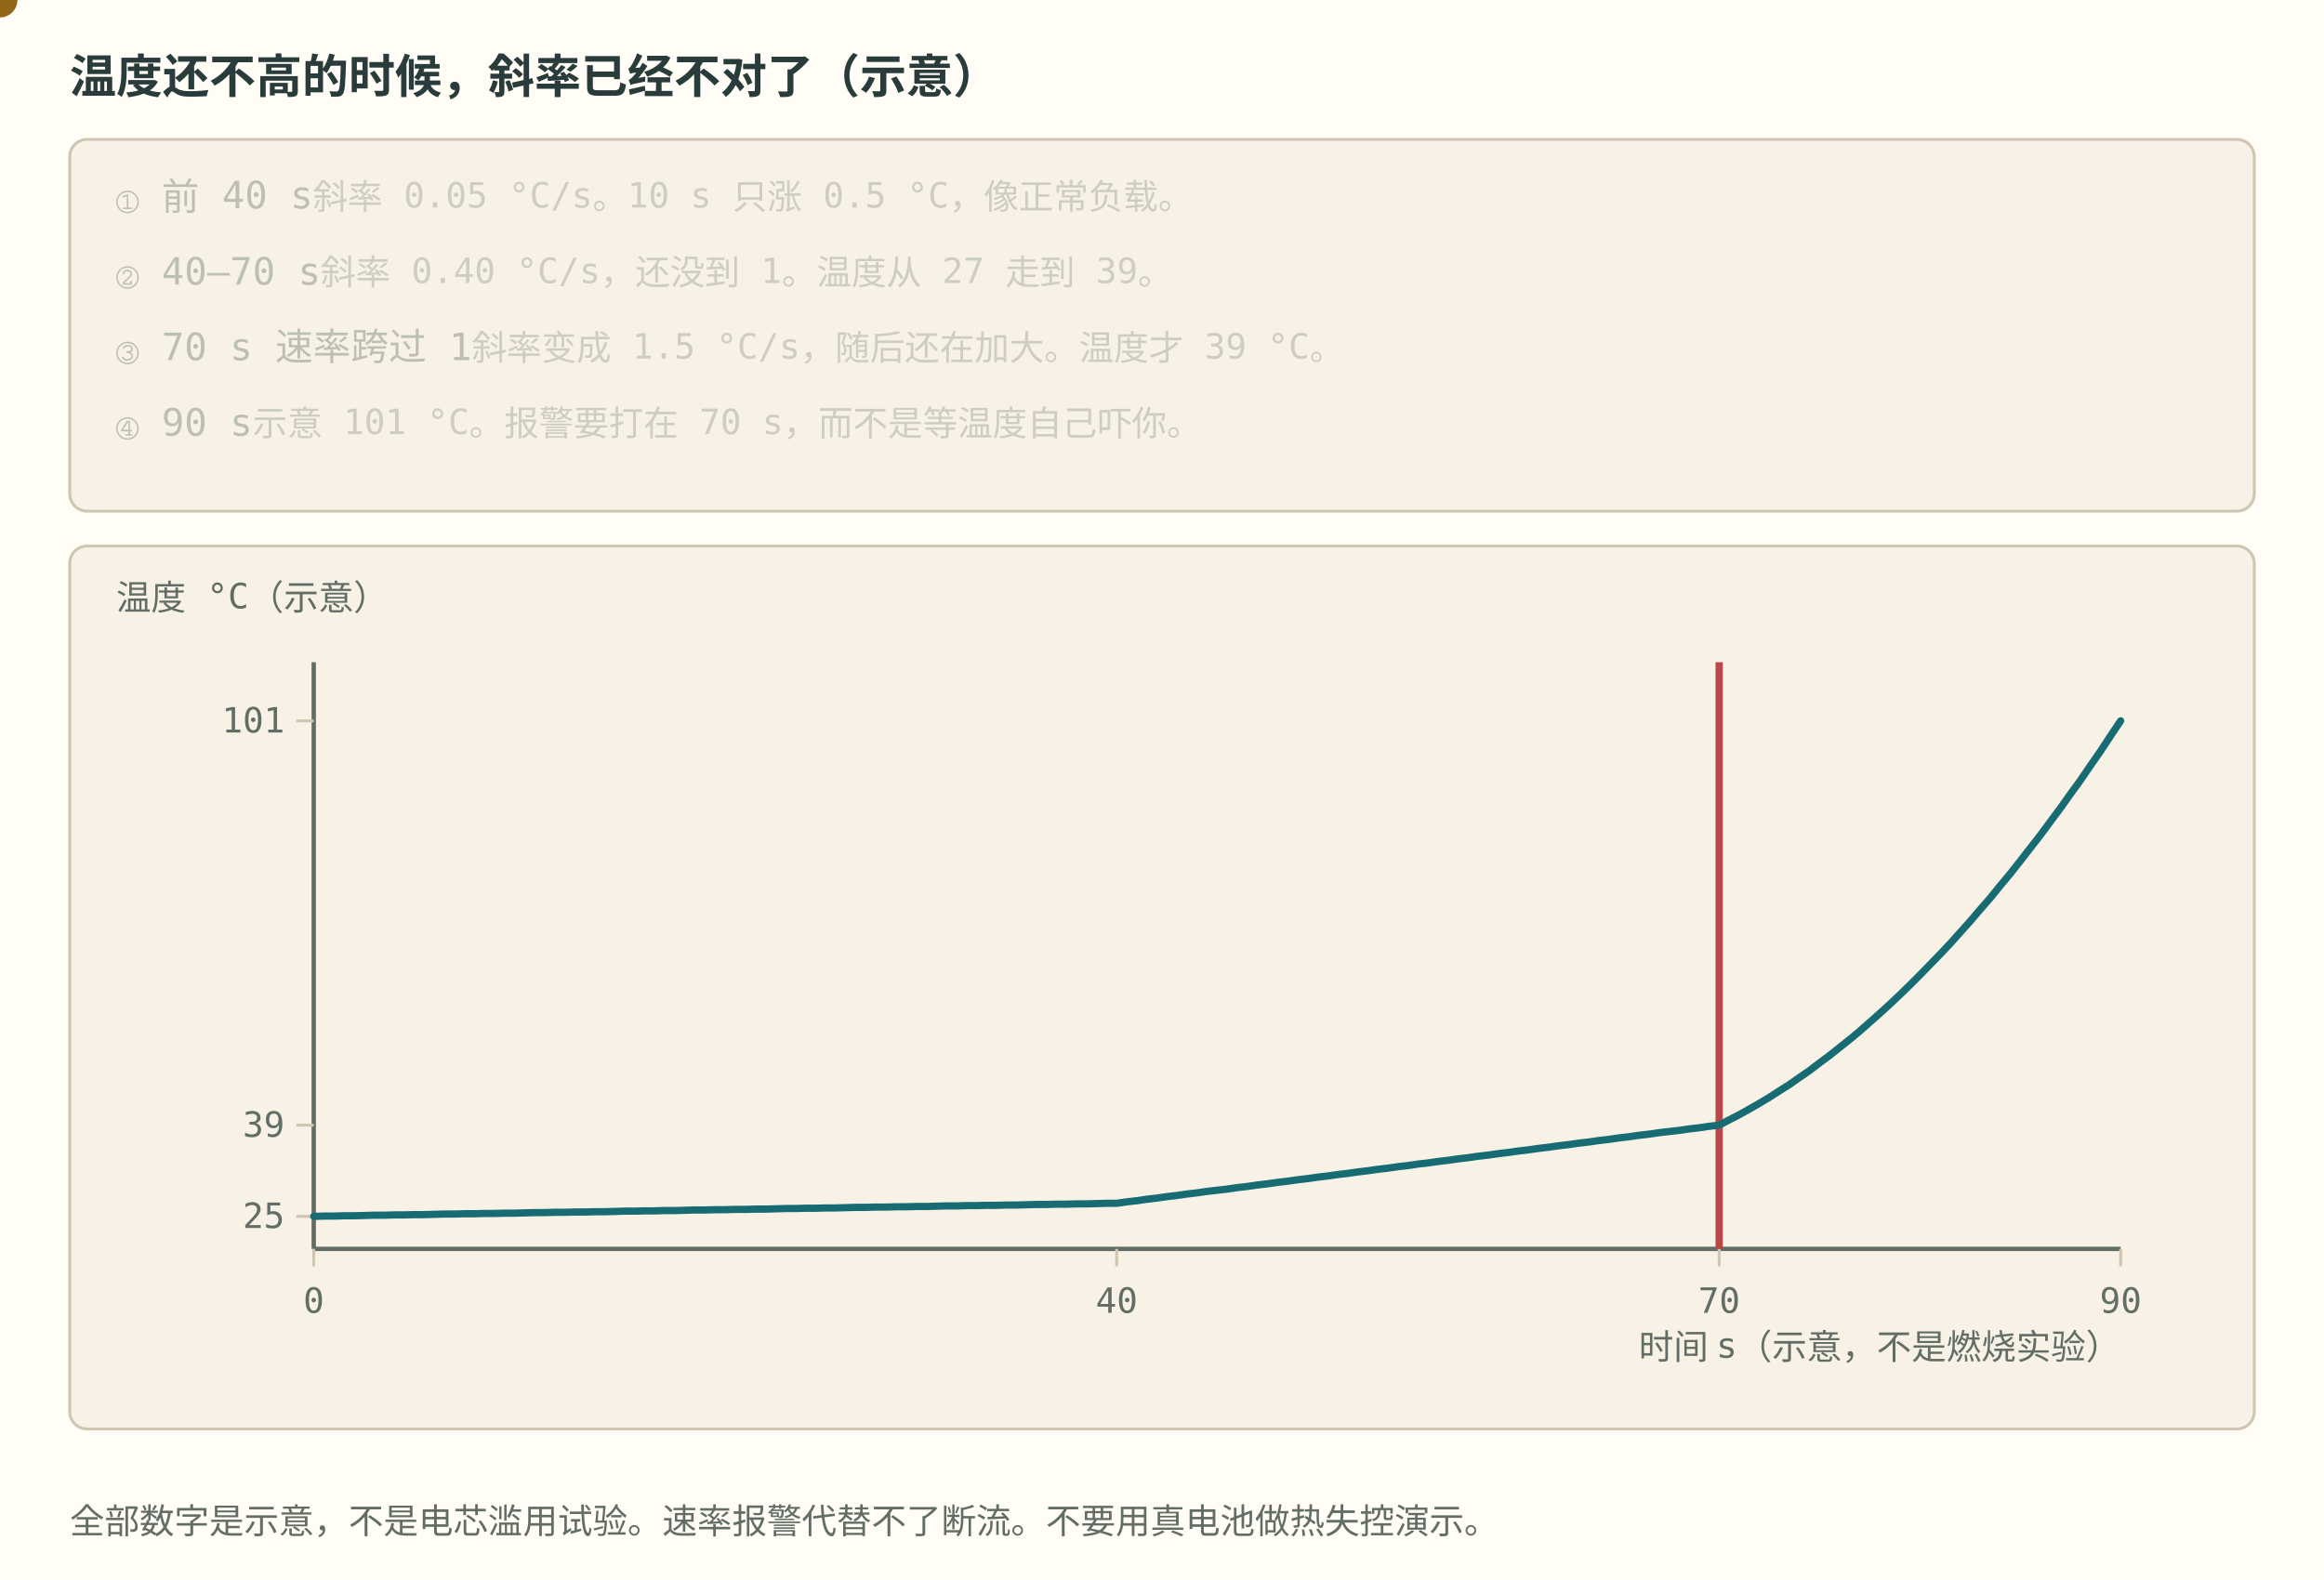
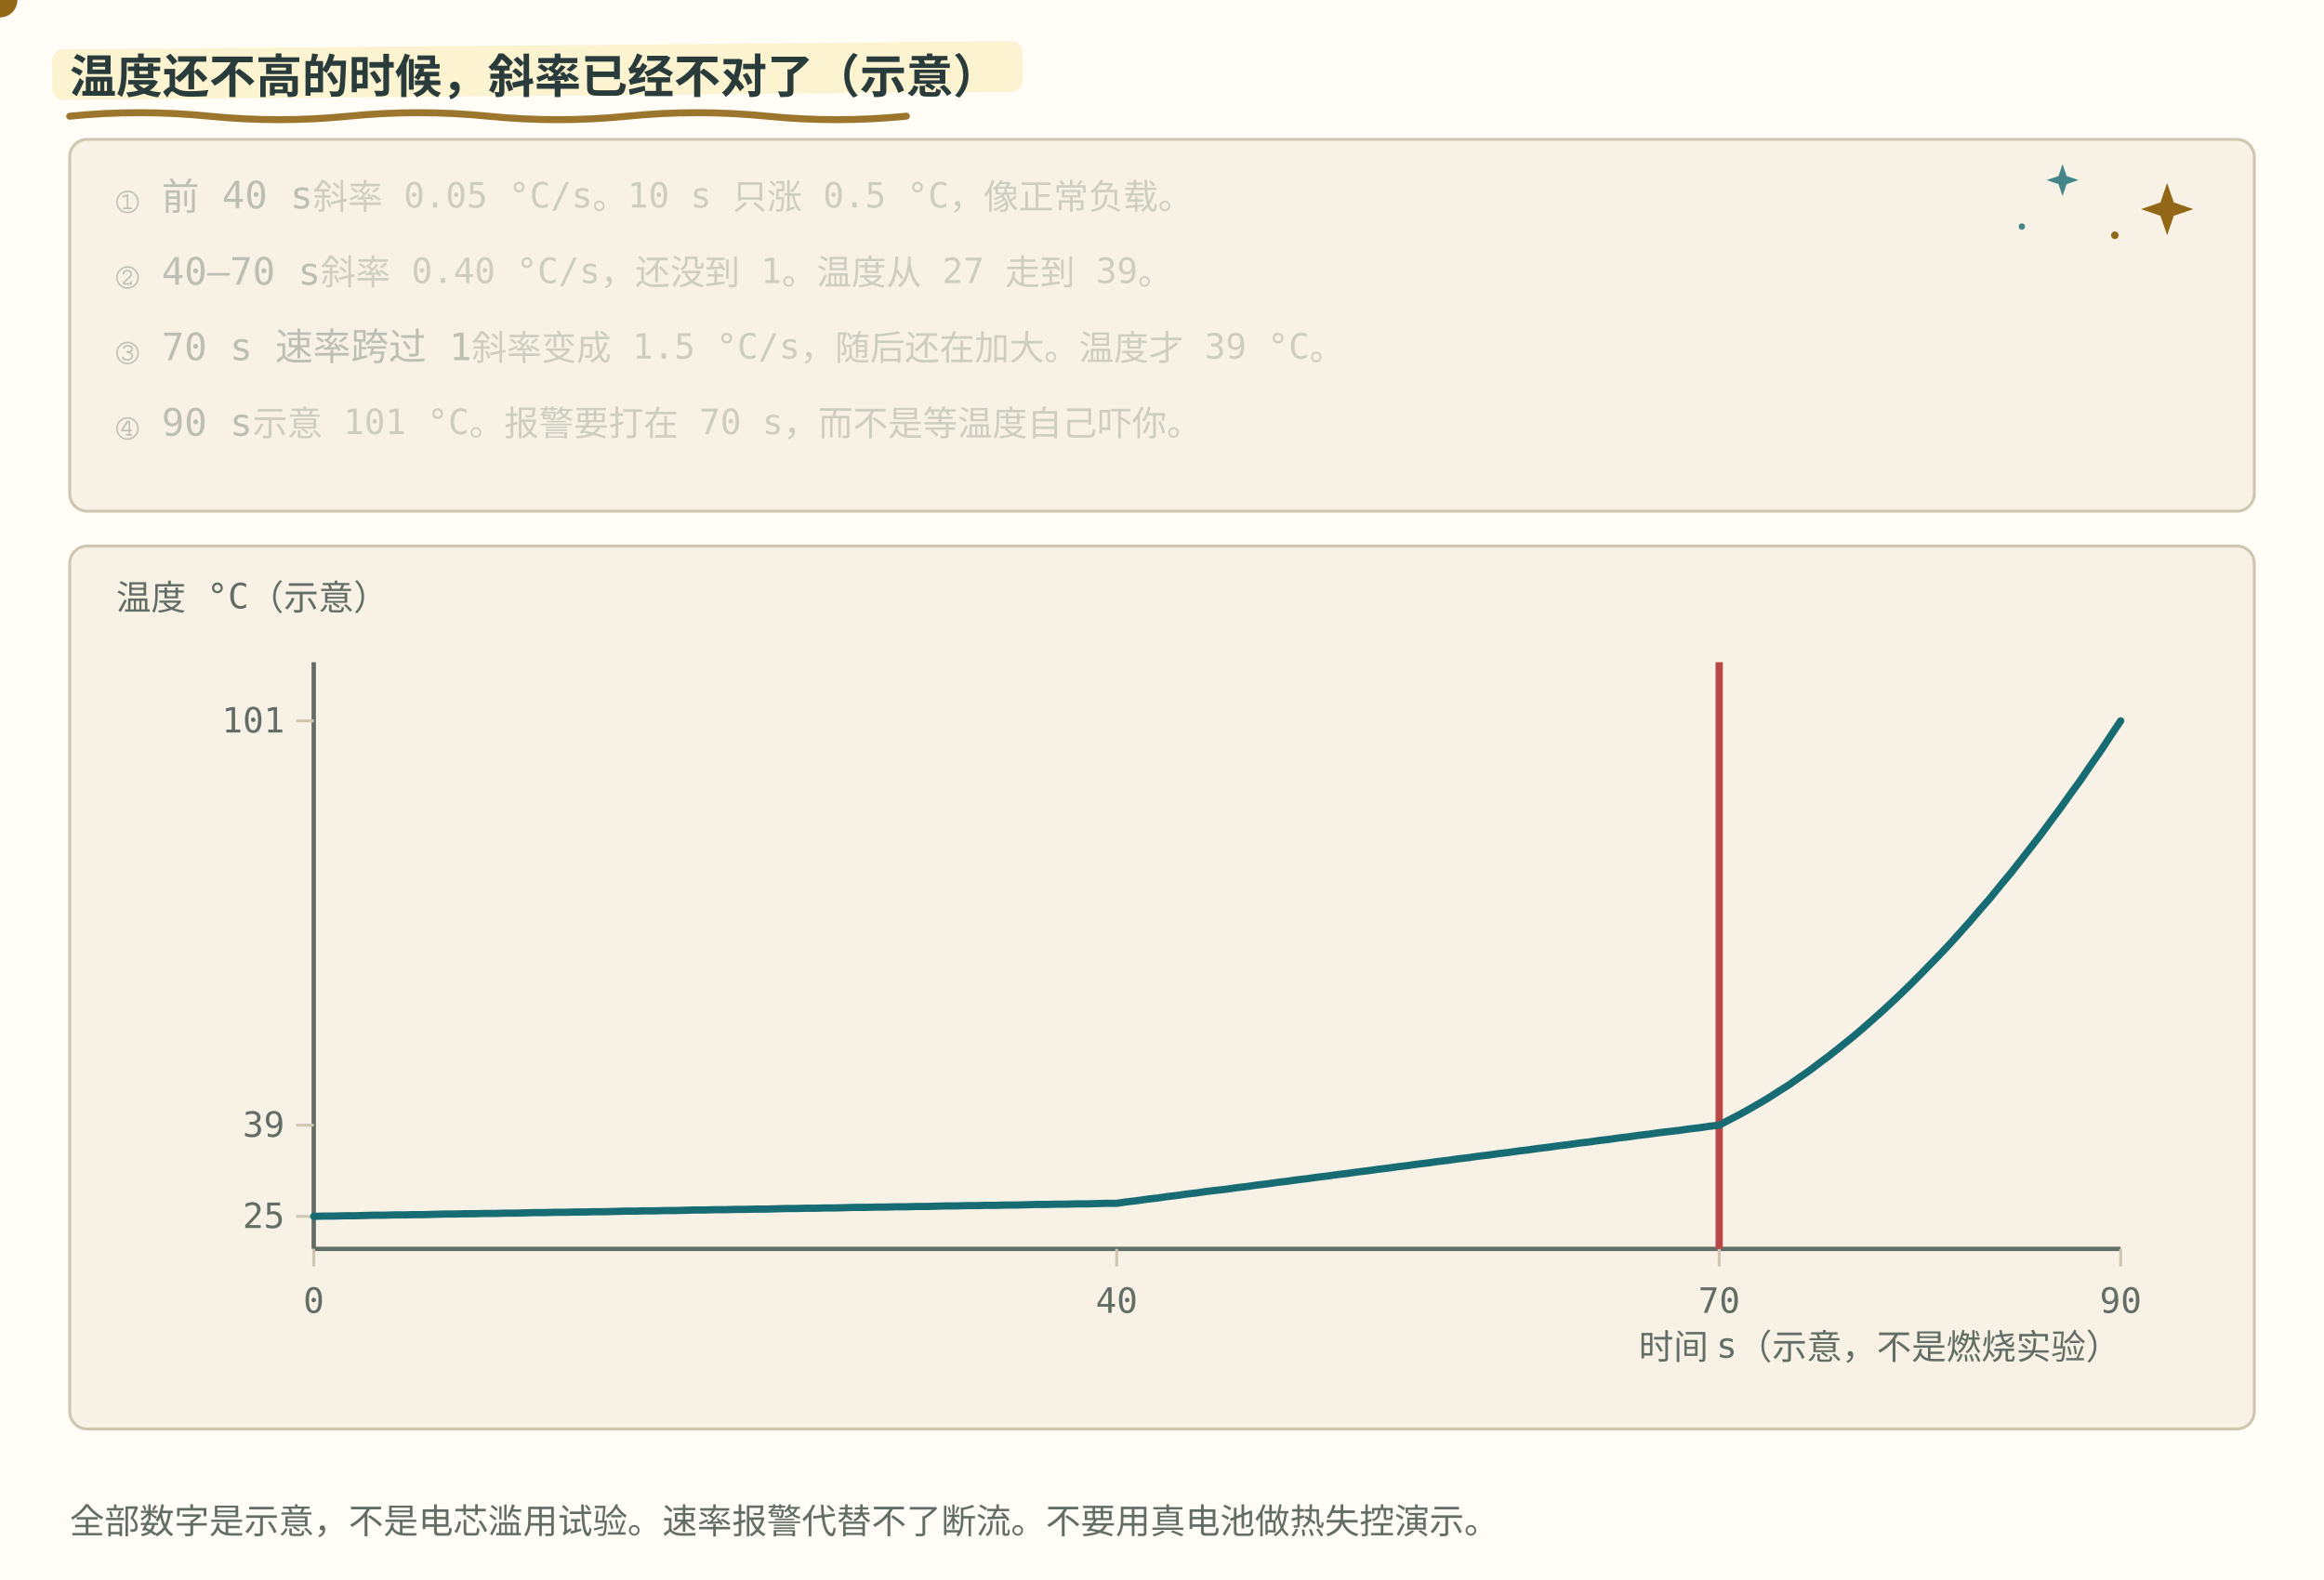
<svg xmlns="http://www.w3.org/2000/svg" role="img" viewBox="0 0 800 544" font-family="ui-monospace, Consolas, monospace">
  <style>
    .bg { fill: #fffdf5; }
    .panel { fill: #f7f2e5; stroke: #cfc6b2; }
    .axis { stroke: #626d65; stroke-width: 1.5; fill: none; }
    .grid { stroke: #cfc6b2; stroke-width: 1; fill: none; }
    .txt { fill: #293b3a; font-size: 13px; }
    .small { fill: #626d65; font-size: 12px; }
    .title { fill: #293b3a; font-size: 16px; font-weight: bold; }
    .hi { fill: #176b73; }
    .warn { fill: #b84745; }
    .ok { fill: #377b60; }
    .gold { fill: #926717; }
    .lineb { stroke: #176b73; stroke-width: 2.5; fill: none; }
    .liner { stroke: #b84745; stroke-width: 2.5; fill: none; }
    .lineg { stroke: #377b60; stroke-width: 2.5; fill: none; }
    .liney { stroke: #926717; stroke-width: 2.2; fill: none; stroke-dasharray: 6 4; }
    .dotb { fill: #176b73; }
    .dotr { fill: #b84745; }
    .doty { fill: #926717; }
    .boxb { fill: #e4f0df; stroke: #176b73; }
    @media (prefers-color-scheme: dark) {
      .bg { fill: #192727; }
      .panel { fill: #223333; stroke: #496160; }
      .axis { stroke: #b0beb3; }
      .grid { stroke: #496160; }
      .txt { fill: #edf0e5; }
      .small { fill: #b0beb3; }
      .title { fill: #edf0e5; }
      .hi { fill: #7ec5c5; }
      .warn { fill: #f39b91; }
      .ok { fill: #8fc7a2; }
      .gold { fill: #dfbd78; }
      .lineb { stroke: #7ec5c5; }
      .liner { stroke: #f39b91; }
      .lineg { stroke: #8fc7a2; }
      .liney { stroke: #dfbd78; }
      .dotb { fill: #7ec5c5; }
      .dotr { fill: #f39b91; }
      .doty { fill: #dfbd78; }
      .boxb { fill: #293f35; stroke: #7ec5c5; }
    }
  </style>
+   <style id="bms-motion">
+     /* bms-motion: 手帐式动效注记（纯装饰，不改技术几何与既有 SMIL 时序） */
+     .bms-marker { fill: #fbefc7; opacity: .78; }
+     .bms-under { fill: none; stroke: #926717; stroke-width: 2.4; stroke-linecap: round; opacity: .9; }
+     .bms-spark-line { fill: none; stroke: #926717; stroke-width: 1.9; stroke-linecap: round; }
+     .bms-spark-fill { fill: #926717; }
+     .bms-spark-soft { fill: #176b73; opacity: .8; }
+     .bms-sticker { fill: none; stroke: #926717; stroke-width: 2; stroke-dasharray: 7 5; stroke-linecap: round; opacity: .85; }
+     .bms-halo { fill: none; stroke: #926717; stroke-width: 2; }
+     .bms-marker, .bms-under, .bms-sticker, .bms-halo,
+     .bms-spark, .bms-success, .bms-doodle { pointer-events: none; }
+     circle:has(&gt; animateMotion) { filter: drop-shadow(0 0 2px rgba(146,103,23,.5)) drop-shadow(0 0 5px rgba(196,145,52,.45)); }
+     rect:has(&gt; animateMotion) { filter: drop-shadow(0 0 3px rgba(196,145,52,.75)); }
+     g:has(&gt; circle):has(&gt; path.stroke-check) { filter: drop-shadow(0 0 5px rgba(55,123,96,.5)); }
+     @media (prefers-color-scheme: dark) {
+       .bms-marker { fill: #453e2b; opacity: .85; }
+       .bms-under { stroke: #dfbd78; }
+       .bms-spark-line { stroke: #dfbd78; }
+       .bms-spark-fill { fill: #dfbd78; }
+       .bms-spark-soft { fill: #7ec5c5; }
+       .bms-sticker { stroke: #dfbd78; }
+       .bms-halo { stroke: #dfbd78; }
+       circle:has(&gt; animateMotion) { filter: drop-shadow(0 0 2px rgba(223,189,120,.8)) drop-shadow(0 0 7px rgba(223,189,120,.9)); }
+       rect:has(&gt; animateMotion) { filter: drop-shadow(0 0 6px rgba(223,189,120,.8)); }
+       g:has(&gt; circle):has(&gt; path.stroke-check) { filter: drop-shadow(0 0 6px rgba(143,199,162,.7)); }
+     }
+     @media (prefers-reduced-motion: reduce) { .bms-spark, .bms-success, .bms-doodle { display: none; } }
+ </style>
  <rect class="bg" width="800" height="544" />
+   <rect class="bms-marker" aria-hidden="true" x="18.0" y="17.1" width="334.0" height="17.3" rx="3.8" transform="rotate(-.5 18.0 25.8)" />
+   <path class="bms-under" aria-hidden="true" d="M24.0 40.0 q 24.0 -2.4 48.0 0 t 48 0 t 48 0 t 48 0 t 48 0 t 48 0" />
  <text class="title" x="24" y="32">温度还不高的时候，斜率已经不对了（示意）</text>
  <rect class="panel" x="24" y="48" width="752" height="128" rx="6" />
+   <g class="bms-doodle" aria-hidden="true" transform="translate(746.0 72.0)">
+     <animateTransform attributeName="transform" type="rotate" values="-6;7;-6" keyTimes="0;0.5;1" dur="5.4s" repeatCount="indefinite" additive="sum" />
+     <animate attributeName="opacity" values="0.62;1;0.62" keyTimes="0;0.5;1" dur="3.6s" repeatCount="indefinite" />
+     <path class="bms-spark-fill" d="M0 -9 L2.3 -2.3 L9 0 L2.3 2.3 L0 9 L-2.3 2.3 L-9 0 L-2.3 -2.3 Z" />
+   </g>
+   <g class="bms-doodle" aria-hidden="true" transform="translate(710.0 62.0)">
+     <animateTransform attributeName="transform" type="rotate" values="5;-4;5" keyTimes="0;0.5;1" dur="6.2s" repeatCount="indefinite" additive="sum" />
+     <animate attributeName="opacity" values="0.5;0.9;0.5" keyTimes="0;0.5;1" dur="4.4s" repeatCount="indefinite" />
+     <path class="bms-spark-soft" d="M0 -5.5 L1.4 -1.4 L5.5 0 L1.4 1.4 L0 5.5 L-1.4 1.4 L-5.5 0 L-1.4 -1.4 Z" />
+   </g>
+   <g class="bms-doodle" aria-hidden="true">
+     <circle class="bms-spark-fill" cx="728.0" cy="81.0" r="1.3" />
+     <circle class="bms-spark-soft" cx="696.0" cy="78.0" r="1.1" />
+   </g>
  <text class="txt" x="40" y="72" opacity="0.28">① 前 40 s<tspan class="small">　斜率 0.05 °C/s。10 s 只涨 0.5 °C，像正常负载。</tspan>
    <animate calcMode="spline" keySplines="0.42 0 0.58 1;0.7 0 0.84 0;0.42 0 0.58 1;0.42 0 0.58 1;0.42 0 0.58 1;0.42 0 0.58 1;0.42 0 0.58 1" attributeName="opacity" values="1;1;0.28;0.28;0.28;0.28;0.28;0.28" keyTimes="0;0.249;0.25;0.499;0.5;0.749;0.75;1" dur="12s" repeatCount="indefinite" />
  </text>
  <text class="txt" x="40" y="98" opacity="0.28">② 40–70 s<tspan class="small">　斜率 0.40 °C/s，还没到 1。温度从 27 走到 39。</tspan>
    <animate calcMode="spline" keySplines="0.42 0 0.58 1;0.16 1 0.3 1;0.42 0 0.58 1;0.7 0 0.84 0;0.42 0 0.58 1;0.42 0 0.58 1;0.42 0 0.58 1" attributeName="opacity" values="0.28;0.28;1;1;0.28;0.28;0.28;0.28" keyTimes="0;0.249;0.25;0.499;0.5;0.749;0.75;1" dur="12s" repeatCount="indefinite" />
  </text>
  <text class="txt" x="40" y="124" opacity="0.28">③ 70 s 速率跨过 1<tspan class="small">　斜率变成 1.5 °C/s，随后还在加大。温度才 39 °C。</tspan>
    <animate calcMode="spline" keySplines="0.42 0 0.58 1;0.42 0 0.58 1;0.42 0 0.58 1;0.16 1 0.3 1;0.42 0 0.58 1;0.7 0 0.84 0;0.42 0 0.58 1" attributeName="opacity" values="0.28;0.28;0.28;0.28;1;1;0.28;0.28" keyTimes="0;0.249;0.25;0.499;0.5;0.749;0.75;1" dur="12s" repeatCount="indefinite" />
  </text>
  <text class="txt" x="40" y="150" opacity="0.28">④ 90 s<tspan class="small">　示意 101 °C。报警要打在 70 s，而不是等温度自己吓你。</tspan>
    <animate calcMode="spline" keySplines="0.42 0 0.58 1;0.42 0 0.58 1;0.42 0 0.58 1;0.42 0 0.58 1;0.42 0 0.58 1;0.16 1 0.3 1;0.42 0 0.58 1" attributeName="opacity" values="0.28;0.28;0.28;0.28;0.28;0.28;1;1" keyTimes="0;0.249;0.25;0.499;0.5;0.749;0.75;1" dur="12s" repeatCount="indefinite" />
  </text>
  <rect class="panel" x="24" y="188" width="752" height="304" rx="6" />
  <text class="small" x="40" y="210">温度 °C（示意）</text>
  <line class="axis" x1="108.0" y1="228.0" x2="108.0" y2="430.0" />
  <line class="axis" x1="108.0" y1="430.0" x2="730.0" y2="430.0" />
  <text class="small" x="730.0" y="468.0" text-anchor="end">时间 s（示意，不是燃烧实验）</text>
  <line class="grid" x1="108.0" y1="430.0" x2="108.0" y2="436.0" />
  <text class="small" x="108.0" y="452.0" text-anchor="middle">0</text>
  <line class="grid" x1="384.4" y1="430.0" x2="384.4" y2="436.0" />
  <text class="small" x="384.4" y="452.0" text-anchor="middle">40</text>
  <line class="grid" x1="591.8" y1="430.0" x2="591.8" y2="436.0" />
  <text class="small" x="591.8" y="452.0" text-anchor="middle">70</text>
  <line class="grid" x1="730.0" y1="430.0" x2="730.0" y2="436.0" />
  <text class="small" x="730.0" y="452.0" text-anchor="middle">90</text>
  <line class="grid" x1="102.0" y1="418.8" x2="108.0" y2="418.8" />
  <text class="small" x="98.0" y="422.8" text-anchor="end">25</text>
  <line class="grid" x1="102.0" y1="387.4" x2="108.0" y2="387.4" />
  <text class="small" x="98.0" y="391.4" text-anchor="end">39</text>
  <line class="grid" x1="102.0" y1="248.2" x2="108.0" y2="248.2" />
  <text class="small" x="98.0" y="252.2" text-anchor="end">101</text>
  <line class="liner" x1="591.8" y1="228.0" x2="591.8" y2="430.0" />
  <polyline class="lineb" points="108.0,418.8 111.5,418.7 114.9,418.7 118.4,418.6 121.8,418.6 125.3,418.5 128.7,418.4 132.2,418.4 135.6,418.3 139.1,418.3 142.6,418.2 146.0,418.2 149.5,418.1 152.9,418.0 156.4,418.0 159.8,417.9 163.3,417.9 166.7,417.8 170.2,417.8 173.7,417.7 177.1,417.7 180.6,417.6 184.0,417.5 187.5,417.5 190.9,417.4 194.4,417.4 197.8,417.3 201.3,417.3 204.8,417.2 208.2,417.2 211.7,417.1 215.1,417.0 218.6,417.0 222.0,416.9 225.5,416.9 228.9,416.8 232.4,416.8 235.9,416.7 239.3,416.6 242.8,416.6 246.2,416.5 249.7,416.5 253.1,416.4 256.6,416.4 260.0,416.3 263.5,416.3 267.0,416.2 270.4,416.1 273.9,416.1 277.3,416.0 280.8,416.0 284.2,415.9 287.7,415.9 291.1,415.8 294.6,415.7 298.1,415.7 301.5,415.6 305.0,415.6 308.4,415.5 311.9,415.5 315.3,415.4 318.8,415.4 322.2,415.3 325.7,415.2 329.2,415.2 332.6,415.1 336.1,415.1 339.5,415.0 343.0,415.0 346.4,414.9 349.9,414.9 353.3,414.8 356.8,414.7 360.3,414.7 363.7,414.6 367.2,414.6 370.6,414.5 374.1,414.5 377.5,414.4 381.0,414.3 384.4,414.3 387.9,413.8 391.4,413.4 394.8,412.9 398.3,412.5 401.7,412.0 405.2,411.6 408.6,411.1 412.1,410.7 415.5,410.2 419.0,409.8 422.5,409.4 425.9,408.9 429.4,408.5 432.8,408.0 436.3,407.6 439.7,407.1 443.2,406.7 446.6,406.2 450.1,405.8 453.6,405.3 457.0,404.9 460.5,404.4 463.9,404.0 467.4,403.5 470.8,403.1 474.3,402.6 477.7,402.2 481.2,401.7 484.7,401.3 488.1,400.8 491.6,400.4 495.0,399.9 498.5,399.5 501.9,399.0 505.4,398.6 508.8,398.1 512.3,397.7 515.8,397.2 519.2,396.8 522.7,396.3 526.1,395.9 529.6,395.4 533.0,395.0 536.5,394.5 539.9,394.1 543.4,393.6 546.9,393.2 550.3,392.7 553.8,392.3 557.2,391.8 560.7,391.4 564.1,390.9 567.6,390.5 571.0,390.0 574.5,389.6 578.0,389.2 581.4,388.7 584.9,388.3 588.3,387.8 591.8,387.4 595.2,385.6 598.7,383.8 602.1,381.9 605.6,379.9 609.1,377.8 612.5,375.6 616.0,373.4 619.4,371.0 622.9,368.6 626.3,366.0 629.8,363.4 633.2,360.7 636.7,357.9 640.2,355.0 643.6,352.0 647.1,348.9 650.5,345.8 654.0,342.5 657.4,339.2 660.9,335.7 664.3,332.2 667.8,328.6 671.3,324.9 674.7,321.1 678.2,317.2 681.6,313.2 685.1,309.2 688.5,305.0 692.0,300.8 695.4,296.5 698.9,292.0 702.4,287.5 705.8,282.9 709.3,278.2 712.7,273.4 716.2,268.6 719.6,263.6 723.1,258.6 726.5,253.4 730.0,248.2" stroke-linejoin="round" stroke-linecap="round" />
  <circle class="doty" r="6">
    <animate data-ease="linear" attributeName="cx" values="108.0;142.6;177.1;211.7;246.2;280.8;315.3;349.9;384.4;419.0;453.6;488.1;522.7;557.2;591.8;626.3;660.9;695.4;730.0" keyTimes="0;0.056;0.111;0.167;0.222;0.278;0.333;0.389;0.444;0.5;0.556;0.611;0.667;0.722;0.778;0.833;0.889;0.944;1" dur="12s" repeatCount="indefinite" />
    <animate data-ease="linear" attributeName="cy" values="418.8;418.2;417.7;417.1;416.5;416.0;415.4;414.9;414.3;409.8;405.3;400.8;396.3;391.8;387.4;366.0;335.7;296.5;248.2" keyTimes="0;0.056;0.111;0.167;0.222;0.278;0.333;0.389;0.444;0.5;0.556;0.611;0.667;0.722;0.778;0.833;0.889;0.944;1" dur="12s" repeatCount="indefinite" />
  </circle>
  <text class="small" x="24" y="528">全部数字是示意，不是电芯滥用试验。速率报警代替不了断流。不要用真电池做热失控演示。</text>
</svg>
